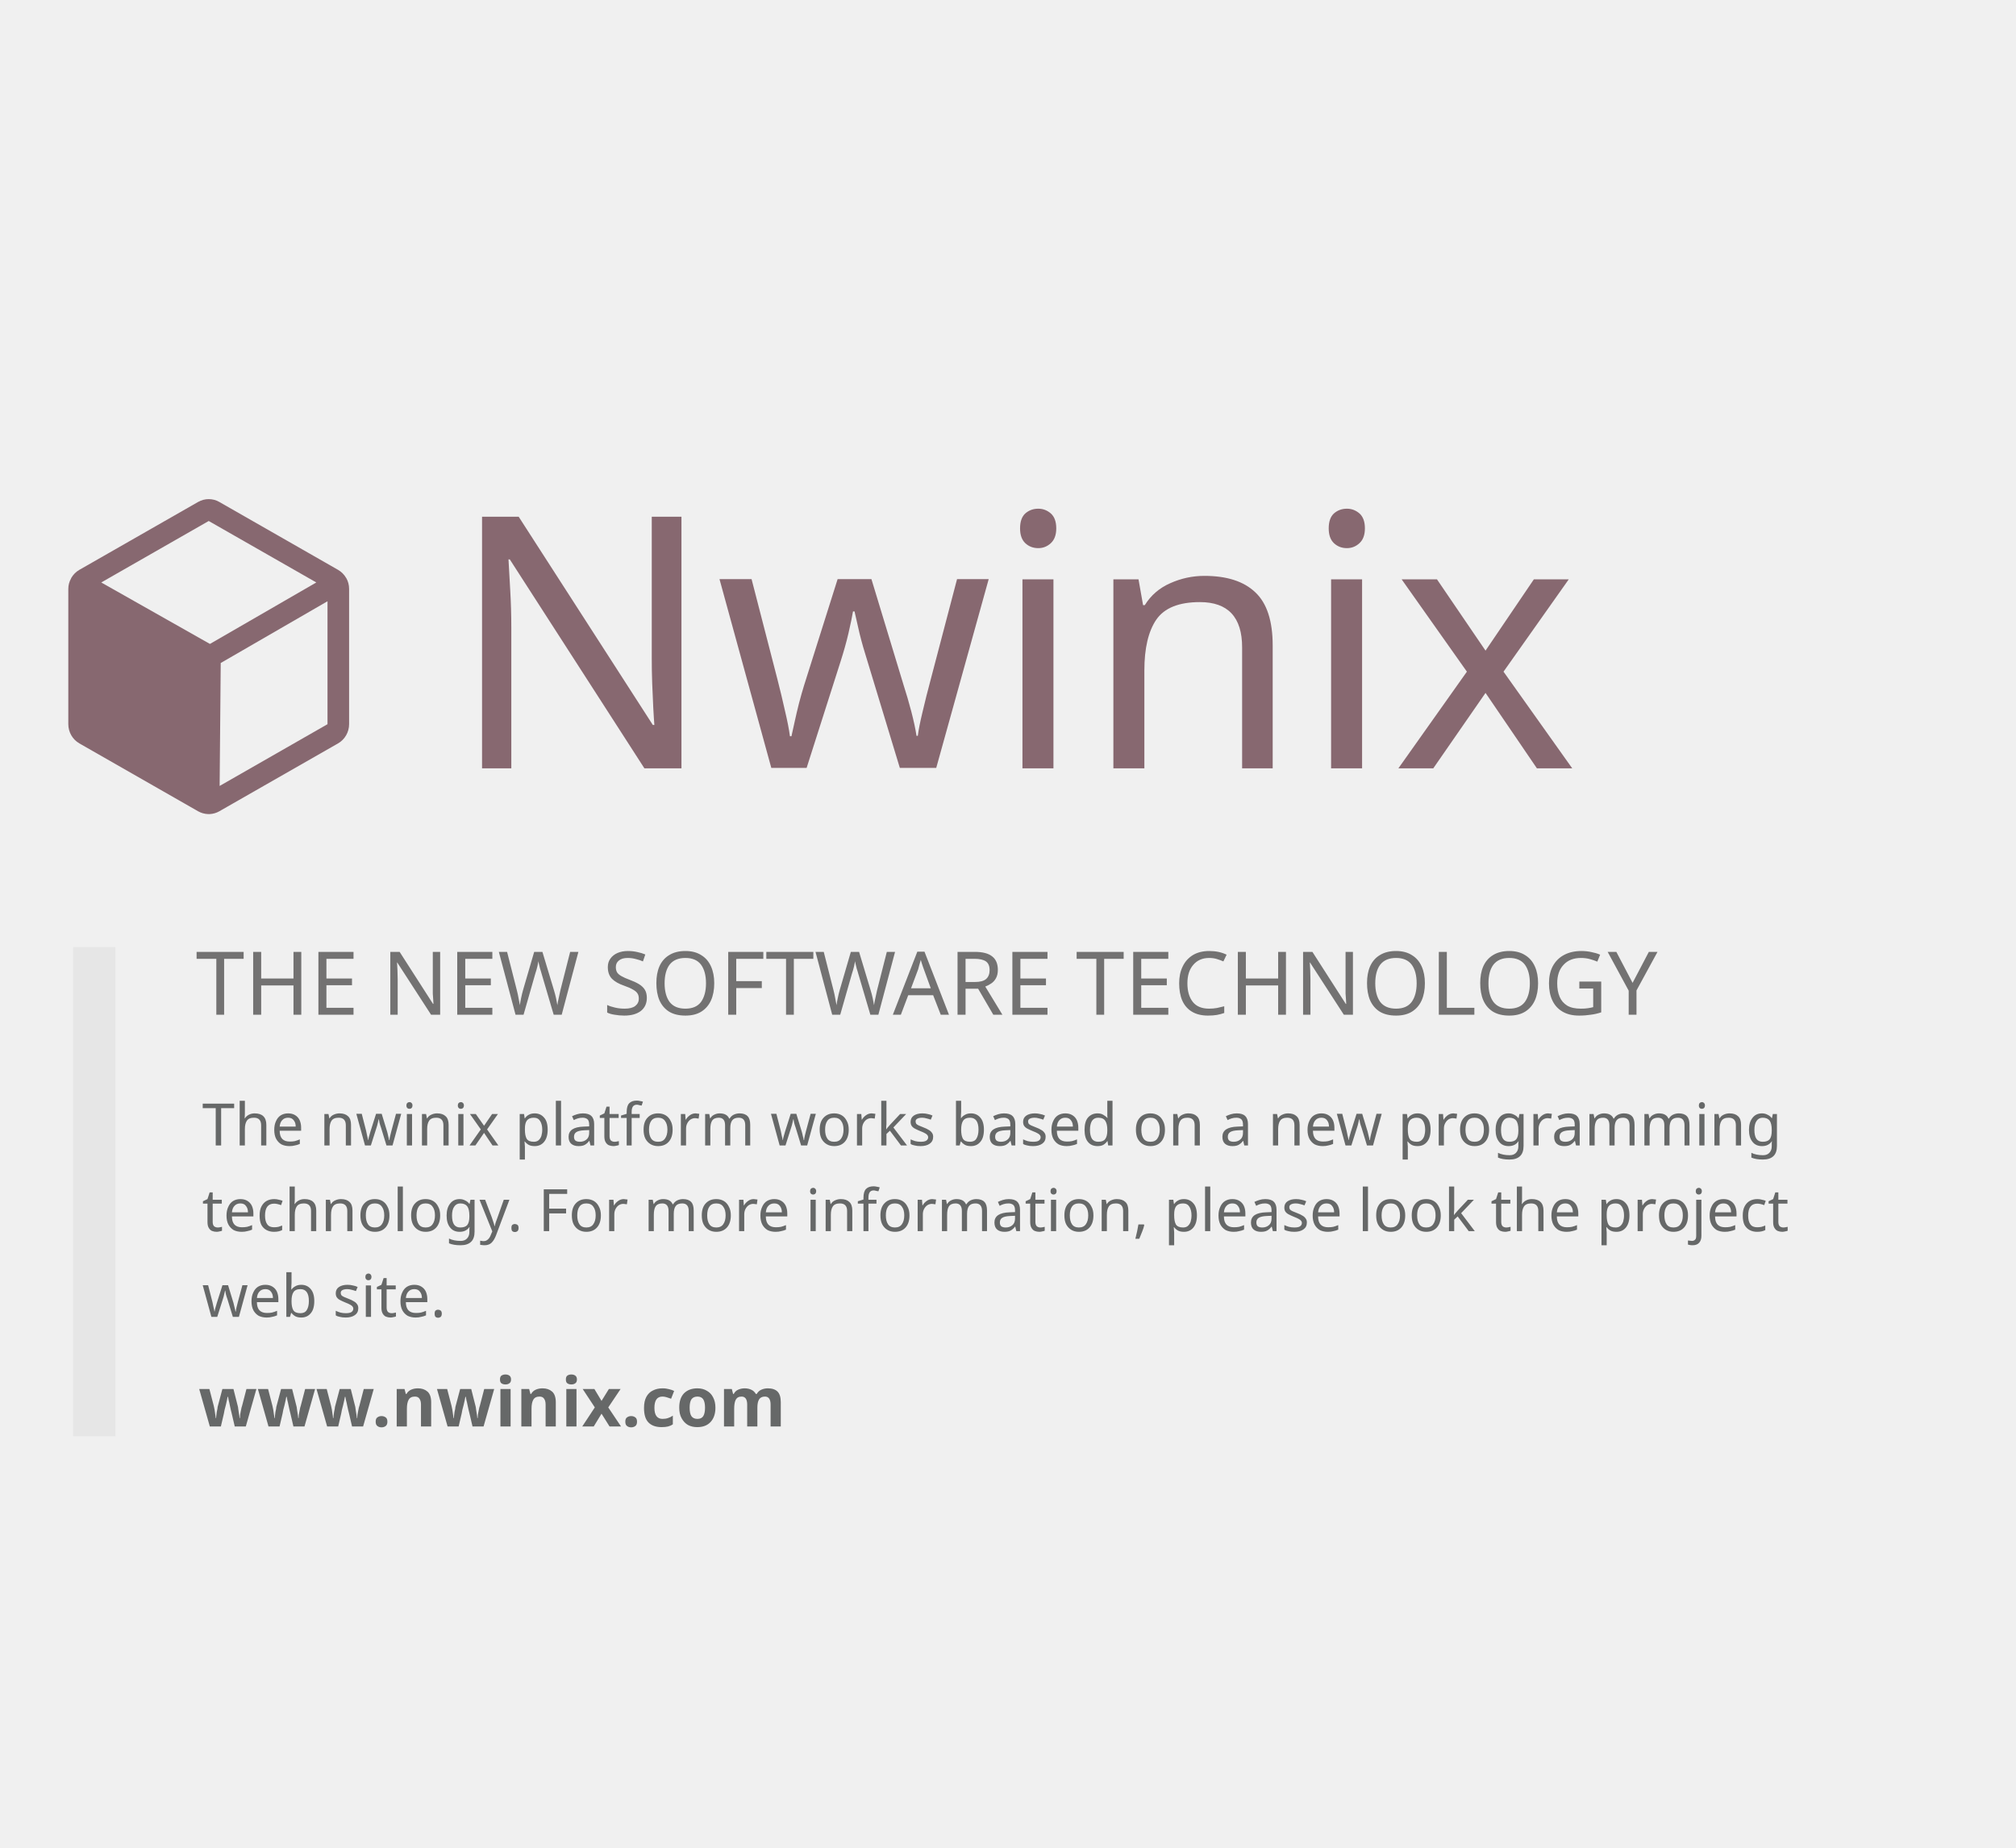
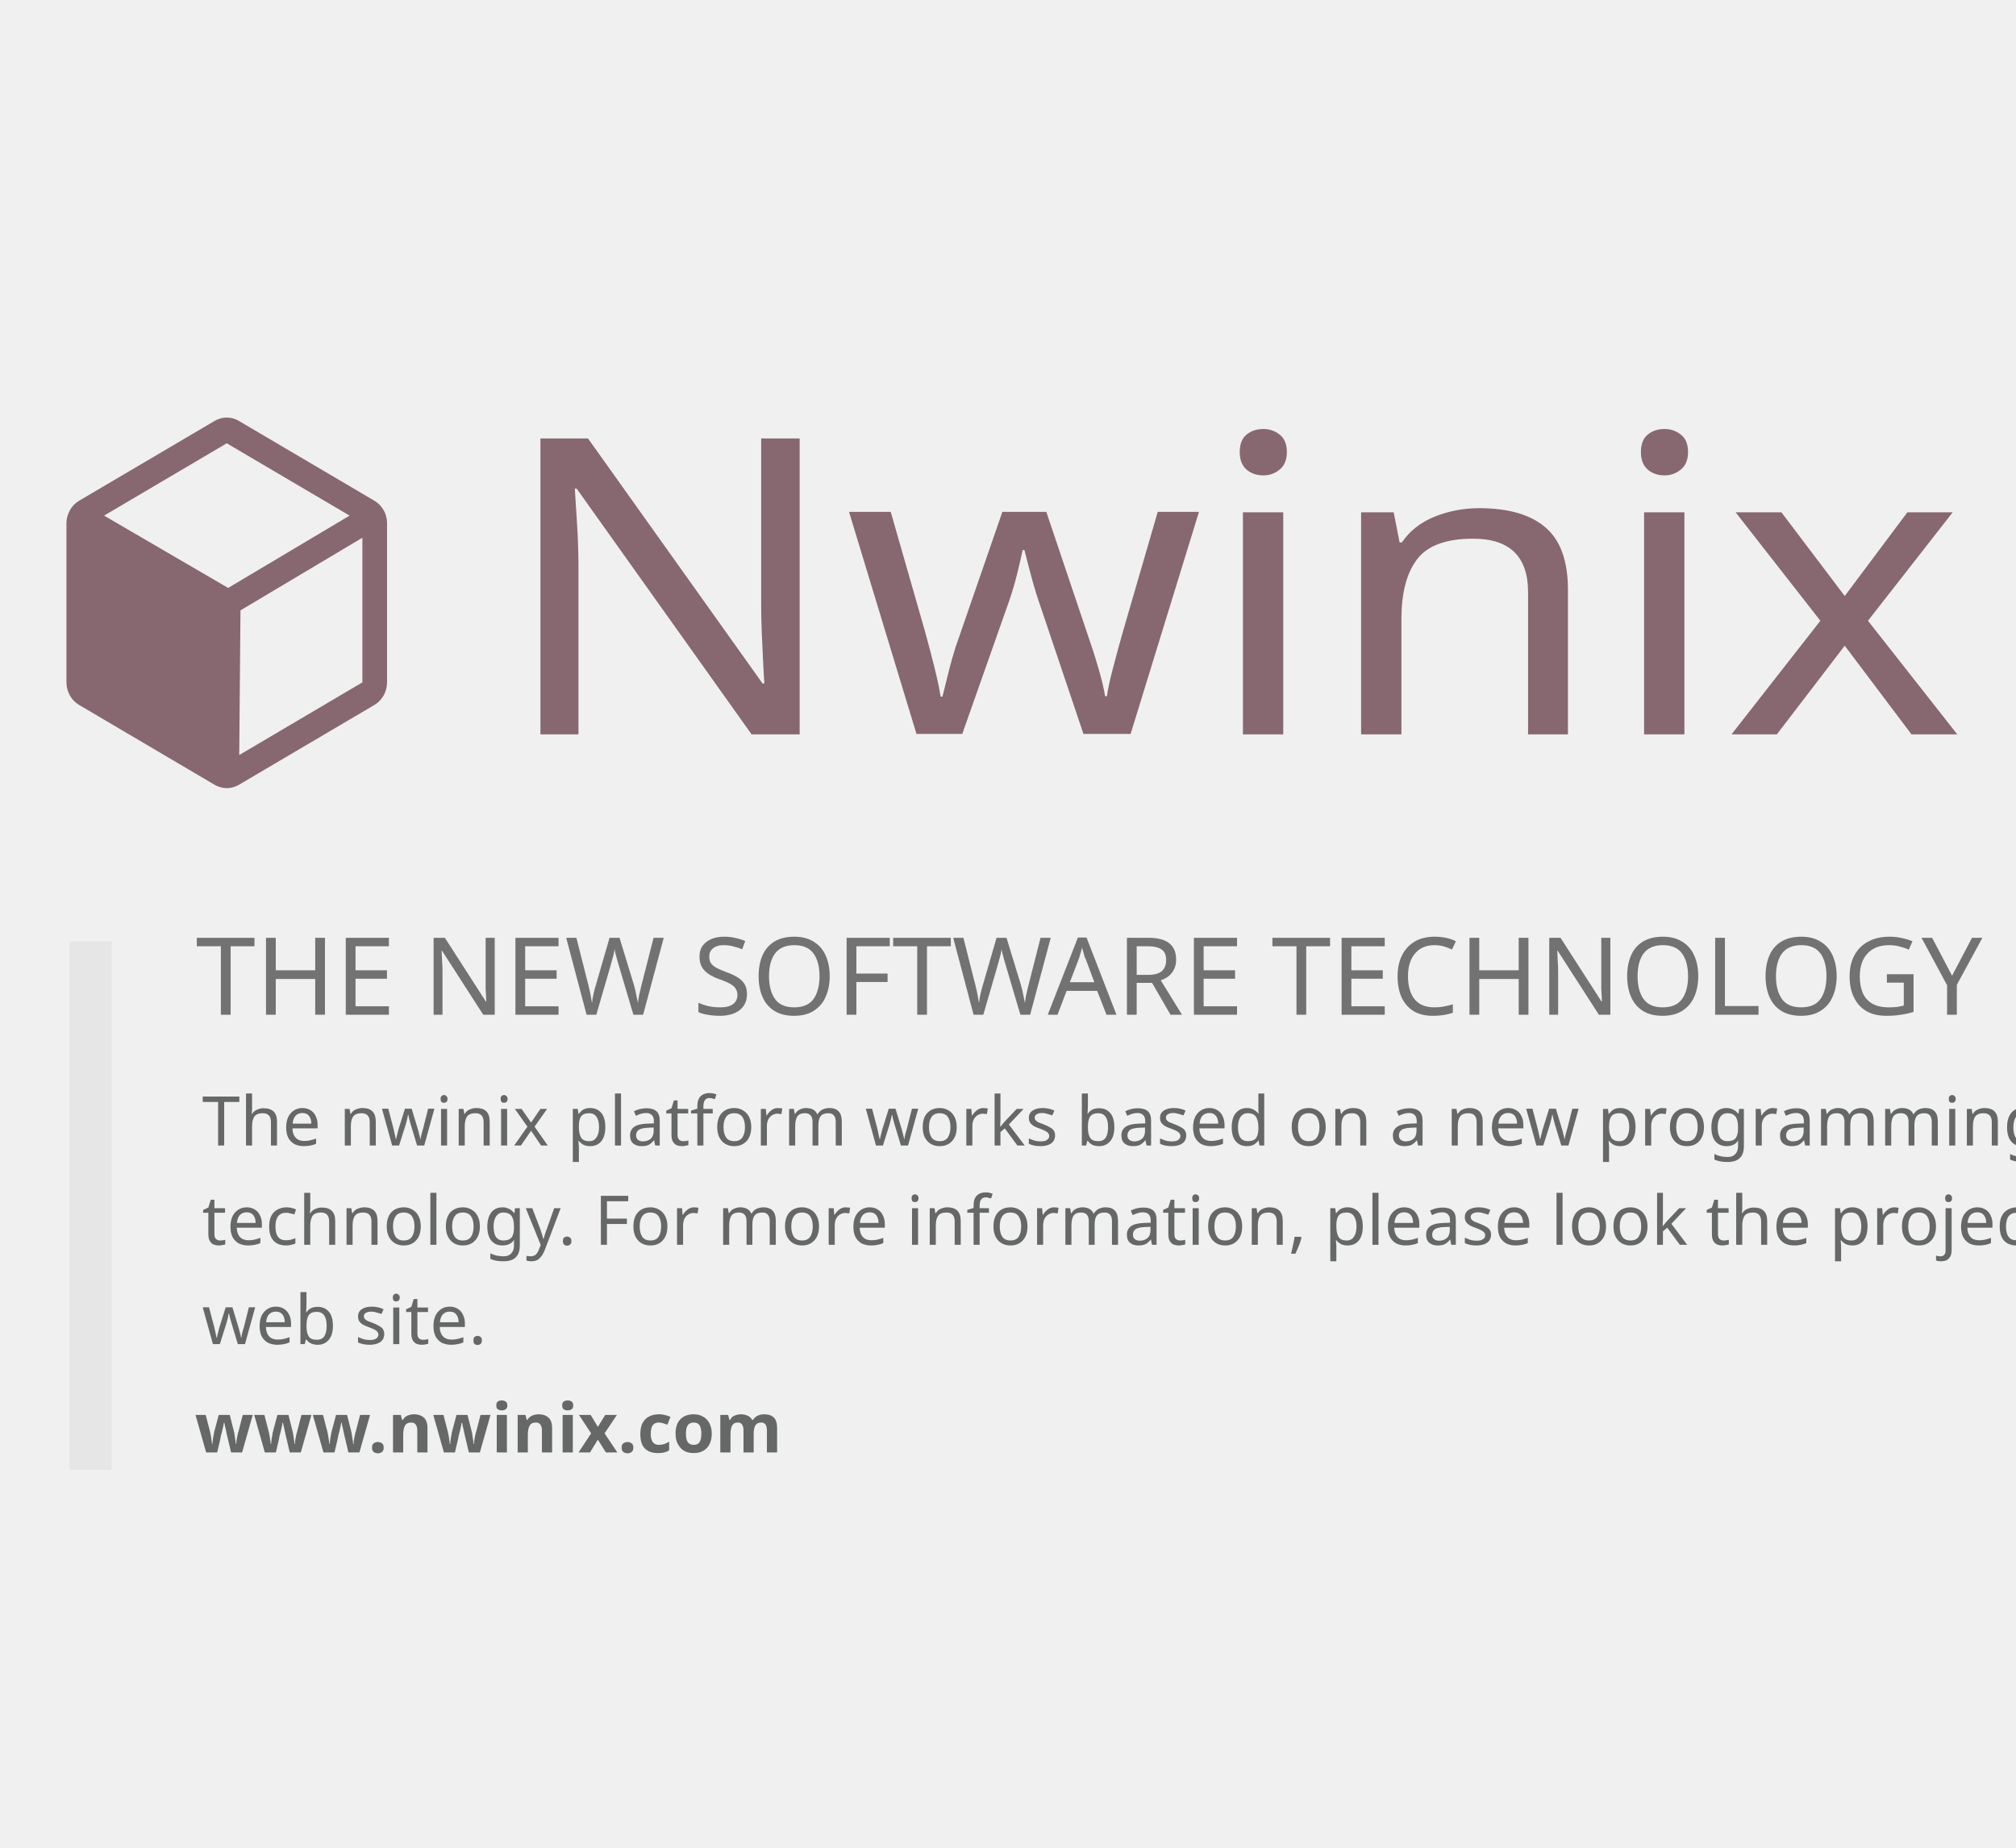
<svg xmlns="http://www.w3.org/2000/svg" width="145.332mm" height="133.237mm" viewBox="0 0 145.332 133.237" version="1.1" id="svg8">
  <defs id="defs2" />
  <g id="layer1" transform="translate(79.8875,-163.8506)">
    <rect id="rect12" width="150.812" height="95.25" x="-18.521" y="217.625" style="fill:none;fill-opacity:1;stroke-width:0.203" />
-     <text xml:space="preserve" style="font-style:normal;font-weight:normal;font-size:25.4px;line-height:1.25;font-family:sans-serif;letter-spacing:0px;word-spacing:0px;fill:#bf9a9b;fill-opacity:1;stroke:none;stroke-width:0.265" x="-47.607" y="219.249" id="text824">
-       <tspan id="tspan822" x="-47.607" y="219.249" style="font-style:normal;font-variant:normal;font-weight:normal;font-stretch:semi-condensed;font-size:25.4px;font-family:Bahnschrift;-inkscape-font-specification:'Bahnschrift Semi-Condensed';opacity:0.85;fill:#876870;fill-opacity:1;stroke-width:0.265">Nwinix</tspan>
+     <text xml:space="preserve" style="font-style:normal;font-weight:normal;font-size:31.41px;line-height:1.25;font-family:sans-serif;letter-spacing:0px;word-spacing:0px;fill:#bf9a9b;fill-opacity:1;stroke:none;stroke-width:0.327" x="-41.99" y="227.861" id="text824" transform="scale(1.051039,0.951439)">
+       <tspan id="tspan822" x="-41.99" y="227.861" style="font-style:normal;font-variant:normal;font-weight:normal;font-stretch:semi-condensed;font-size:31.41px;font-family:Bahnschrift;-inkscape-font-specification:'Bahnschrift Semi-Condensed';opacity:0.85;fill:#876870;fill-opacity:1;stroke-width:0.327">Nwinix</tspan>
    </text>
-     <text xml:space="preserve" style="font-style:normal;font-weight:normal;font-size:6.35px;line-height:1.45;font-family:sans-serif;letter-spacing:0px;word-spacing:0px;fill:#969696;fill-opacity:1;stroke:none;stroke-width:0.265" x="-65.777" y="237.011" id="text825">
-       <tspan x="-65.777" y="237.011" style="font-style:normal;font-variant:normal;font-weight:normal;font-stretch:normal;font-size:6.35px;line-height:1.45;font-family:Bahnschrift;-inkscape-font-specification:Bahnschrift;fill:#737272;fill-opacity:1;stroke-width:0.265" id="tspan2">THE NEW SOFTWARE TECHNOLOGY</tspan>
+     <text xml:space="preserve" style="font-style:normal;font-weight:normal;font-size:7.761px;line-height:1.45;font-family:sans-serif;letter-spacing:0px;word-spacing:0px;fill:#969696;fill-opacity:1;stroke:none;stroke-width:0.265" x="-65.777" y="237.011" id="text825">
+       <tspan x="-65.777" y="237.011" style="font-style:normal;font-variant:normal;font-weight:normal;font-stretch:normal;font-size:7.761px;line-height:1.45;font-family:Bahnschrift;-inkscape-font-specification:Bahnschrift;fill:#737272;fill-opacity:1;stroke-width:0.265" id="tspan2">THE NEW SOFTWARE TECHNOLOGY</tspan>
    </text>
    <rect style="fill:none;fill-opacity:1;stroke-width:0.265" id="rect849" width="103.188" height="58.208" x="5.292" y="234.029" />
-     <path d="m -54.925,205.529 v 0 a 0.01,0.01 0 0 1 -0.01,-0.01 1.577,1.603 0 0 0 -0.584,-0.584 l -8.564,-4.897 a 1.557,1.583 0 0 0 -1.518,0 l -8.564,4.897 a 1.577,1.603 0 0 0 -0.584,0.584 0.01,0.01 0 0 1 -0.01,0.01 v 0.02 a 1.46,1.484 0 0 0 -0.204,0.762 v 9.754 a 1.567,1.593 0 0 0 0.798,1.385 l 8.564,4.897 a 1.606,1.632 0 0 0 0.701,0.198 h 0.136 a 1.567,1.593 0 0 0 0.681,-0.198 l 8.564,-4.897 a 1.567,1.593 0 0 0 0.798,-1.385 v -9.754 a 1.518,1.543 0 0 0 -0.204,-0.782 z m -9.829,4.749 -7.834,-4.432 7.747,-4.432 7.756,4.432 z m 8.476,5.787 -7.776,4.452 0.078,-8.864 7.698,-4.452 z" id="path1" style="fill:#876870;fill-opacity:1;stroke:none;stroke-width:0.098;stroke-opacity:1" />
+     <path d="m -52.219,200.653 v 0 a 0.011,0.012 0 0 1 -0.011,-0.012 1.8,1.886 0 0 0 -0.667,-0.687 l -9.778,-5.761 a 1.778,1.862 0 0 0 -1.733,0 l -9.778,5.761 a 1.8,1.886 0 0 0 -0.667,0.687 0.011,0.012 0 0 1 -0.011,0.012 v 0.023 a 1.667,1.746 0 0 0 -0.233,0.896 v 11.476 a 1.789,1.874 0 0 0 0.911,1.629 l 9.778,5.762 a 1.833,1.92 0 0 0 0.8,0.233 h 0.156 a 1.789,1.874 0 0 0 0.778,-0.233 l 9.778,-5.762 a 1.789,1.874 0 0 0 0.911,-1.63 v -11.476 a 1.733,1.816 0 0 0 -0.233,-0.919 z m -11.222,5.587 -8.944,-5.214 8.844,-5.214 8.856,5.214 z m 9.678,6.809 -8.878,5.238 0.089,-10.429 8.789,-5.238 z" id="path1" style="fill:#876870;fill-opacity:1;stroke:none;stroke-width:0.114;stroke-opacity:1" />
    <text xml:space="preserve" style="font-style:normal;font-weight:normal;font-size:4.233px;line-height:1.45;font-family:sans-serif;letter-spacing:0px;word-spacing:0px;fill:#969696;fill-opacity:1;stroke:none;stroke-width:0.265" x="-65.322" y="246.44" id="text825-5">
-       <tspan x="-65.322" y="246.44" style="font-style:normal;font-variant:normal;font-weight:normal;font-stretch:normal;font-size:4.233px;line-height:1.45;font-family:'Segoe UI';-inkscape-font-specification:'Segoe UI';fill:#666868;fill-opacity:1;stroke-width:0.265" id="tspan5">The nwinix platform works based on a new programming </tspan>
-       <tspan x="-65.322" y="252.617" style="font-style:normal;font-variant:normal;font-weight:normal;font-stretch:normal;font-size:4.233px;line-height:1.45;font-family:'Segoe UI';-inkscape-font-specification:'Segoe UI';fill:#666868;fill-opacity:1;stroke-width:0.265" id="tspan6">technology. For more information, please look the project </tspan>
-       <tspan x="-65.322" y="258.793" style="font-style:normal;font-variant:normal;font-weight:normal;font-stretch:normal;font-size:4.233px;line-height:1.45;font-family:'Segoe UI';-inkscape-font-specification:'Segoe UI';fill:#666868;fill-opacity:1;stroke-width:0.265" id="tspan10">web site.</tspan>
-       <tspan x="-65.322" y="264.97" style="font-style:normal;font-variant:normal;font-weight:normal;font-stretch:normal;font-size:4.233px;line-height:1.45;font-family:'Segoe UI';-inkscape-font-specification:'Segoe UI';fill:#666868;fill-opacity:1;stroke-width:0.265" id="tspan7" />
-       <tspan x="-65.322" y="271.147" style="font-style:normal;font-variant:normal;font-weight:normal;font-stretch:normal;font-size:4.233px;line-height:1.45;font-family:'Segoe UI';-inkscape-font-specification:'Segoe UI';fill:#666868;fill-opacity:1;stroke-width:0.265" id="tspan3" />
+       <tspan x="-65.322" y="246.44" style="font-style:normal;font-variant:normal;font-weight:normal;font-stretch:normal;font-size:4.939px;line-height:1.45;font-family:'Segoe UI';-inkscape-font-specification:'Segoe UI';fill:#666868;fill-opacity:1;stroke-width:0.265" id="tspan5">The nwinix platform works based on a new programming </tspan>
+       <tspan x="-65.322" y="253.601" style="font-style:normal;font-variant:normal;font-weight:normal;font-stretch:normal;font-size:4.939px;line-height:1.45;font-family:'Segoe UI';-inkscape-font-specification:'Segoe UI';fill:#666868;fill-opacity:1;stroke-width:0.265" id="tspan6">technology. For more information, please look the project </tspan>
+       <tspan x="-65.322" y="260.762" style="font-style:normal;font-variant:normal;font-weight:normal;font-stretch:normal;font-size:4.939px;line-height:1.45;font-family:'Segoe UI';-inkscape-font-specification:'Segoe UI';fill:#666868;fill-opacity:1;stroke-width:0.265" id="tspan10">web site.</tspan>
+       <tspan x="-65.322" y="267.256" style="font-style:normal;font-variant:normal;font-weight:normal;font-stretch:normal;font-size:4.233px;line-height:1.45;font-family:'Segoe UI';-inkscape-font-specification:'Segoe UI';fill:#666868;fill-opacity:1;stroke-width:0.265" id="tspan7" />
+       <tspan x="-65.322" y="273.433" style="font-style:normal;font-variant:normal;font-weight:normal;font-stretch:normal;font-size:4.233px;line-height:1.45;font-family:'Segoe UI';-inkscape-font-specification:'Segoe UI';fill:#666868;fill-opacity:1;stroke-width:0.265" id="tspan3" />
    </text>
-     <text xml:space="preserve" style="font-style:normal;font-variant:normal;font-weight:bold;font-stretch:normal;font-size:4.939px;line-height:1.45;font-family:'Segoe UI';-inkscape-font-specification:'Segoe UI Bold';fill:#666868;fill-opacity:1;stroke:#ffffff;stroke-width:0;stroke-miterlimit:1" x="-65.574" y="266.698" id="text8">
-       <tspan id="tspan8" style="stroke-width:0" x="-65.574" y="266.698">www.nwinix.com</tspan>
+     <text xml:space="preserve" style="font-style:normal;font-variant:normal;font-weight:bold;font-stretch:normal;font-size:4.939px;line-height:1.45;font-family:'Segoe UI';-inkscape-font-specification:'Segoe UI Bold';fill:#666868;fill-opacity:1;stroke:#ffffff;stroke-width:0;stroke-miterlimit:1" x="-65.841" y="268.569" id="text8">
+       <tspan id="tspan8" style="stroke-width:0" x="-65.841" y="268.569">www.nwinix.com</tspan>
    </text>
-     <rect style="fill:#e6e6e6;fill-opacity:1;stroke:none;stroke-width:0.167;stroke-miterlimit:1;stroke-dasharray:none;stroke-opacity:1" id="rect13" width="3.045" height="35.272" x="-74.615" y="232.135" ry="0" />
+     <rect style="fill:#e6e6e6;fill-opacity:1;stroke:none;stroke-width:0.173;stroke-miterlimit:1;stroke-dasharray:none;stroke-opacity:1" id="rect13" width="3.045" height="38.078" x="-74.882" y="231.734" ry="0" />
    <rect style="fill:#cccbce;fill-opacity:1;stroke:none;stroke-width:0.213;stroke-miterlimit:1;stroke-dasharray:none;stroke-opacity:1" id="rect13-1" width="5.88" height="29.785" x="55.617" y="124.617" ry="0" />
  </g>
</svg>
